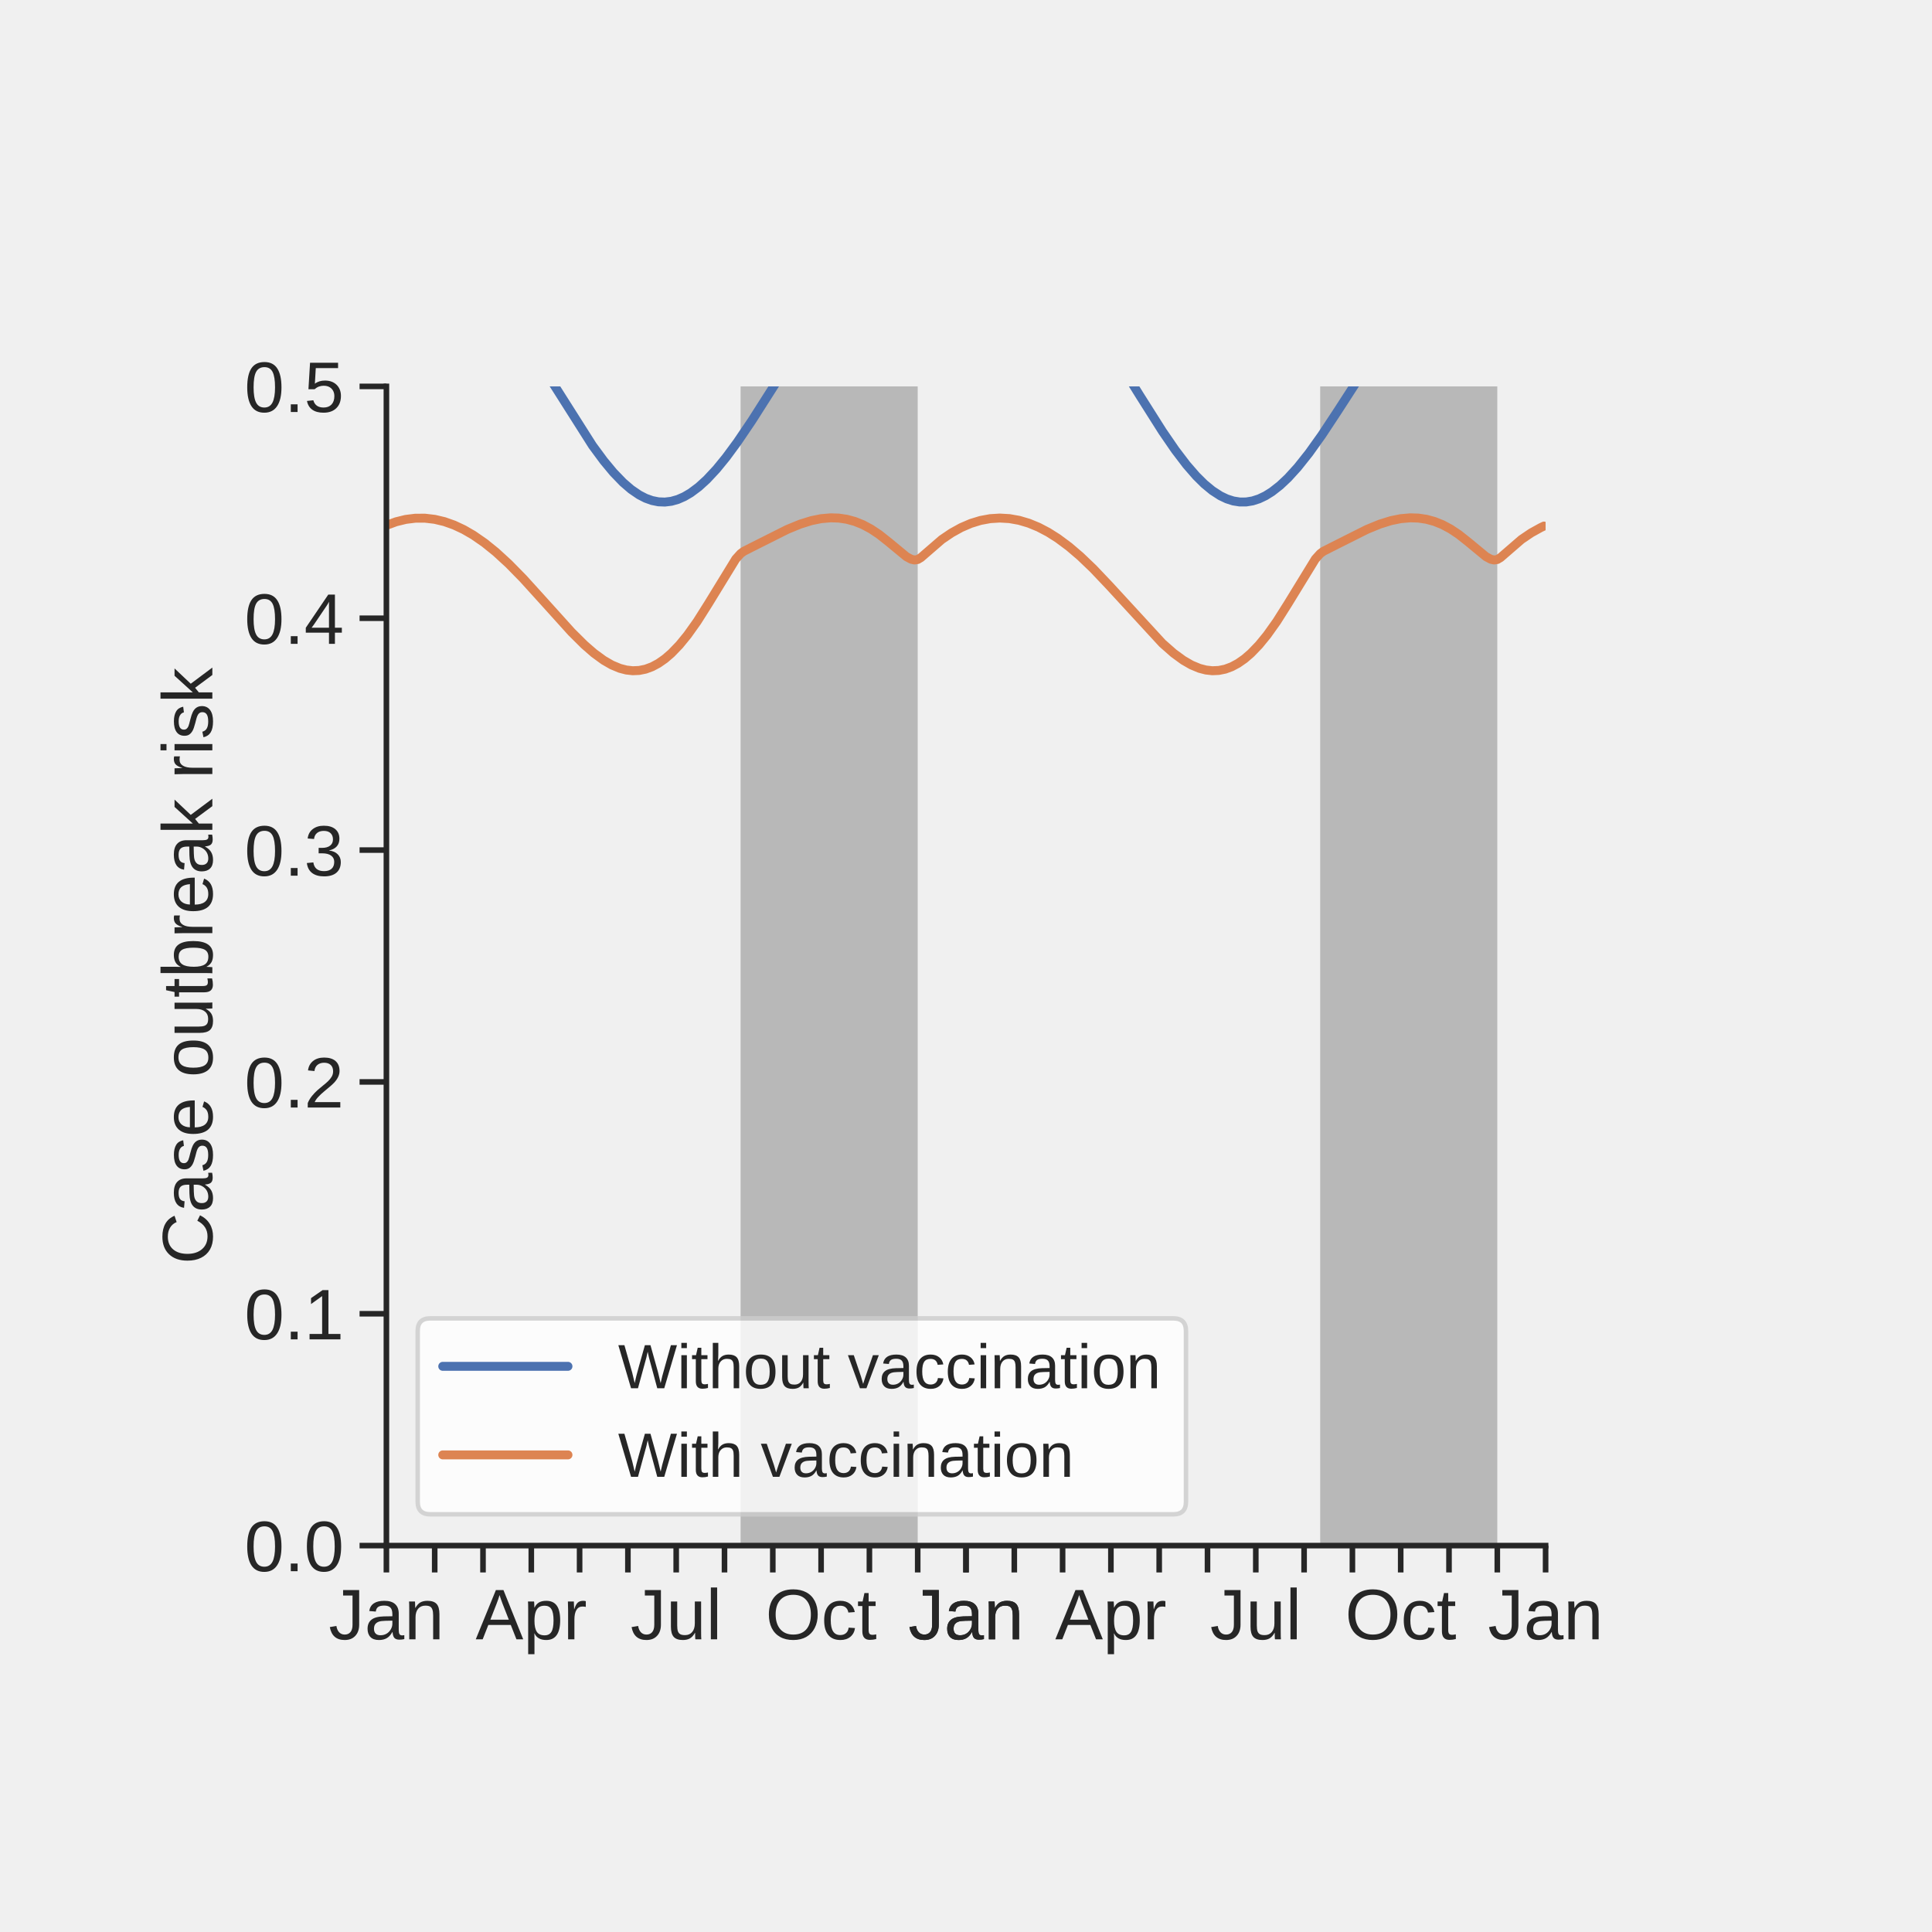
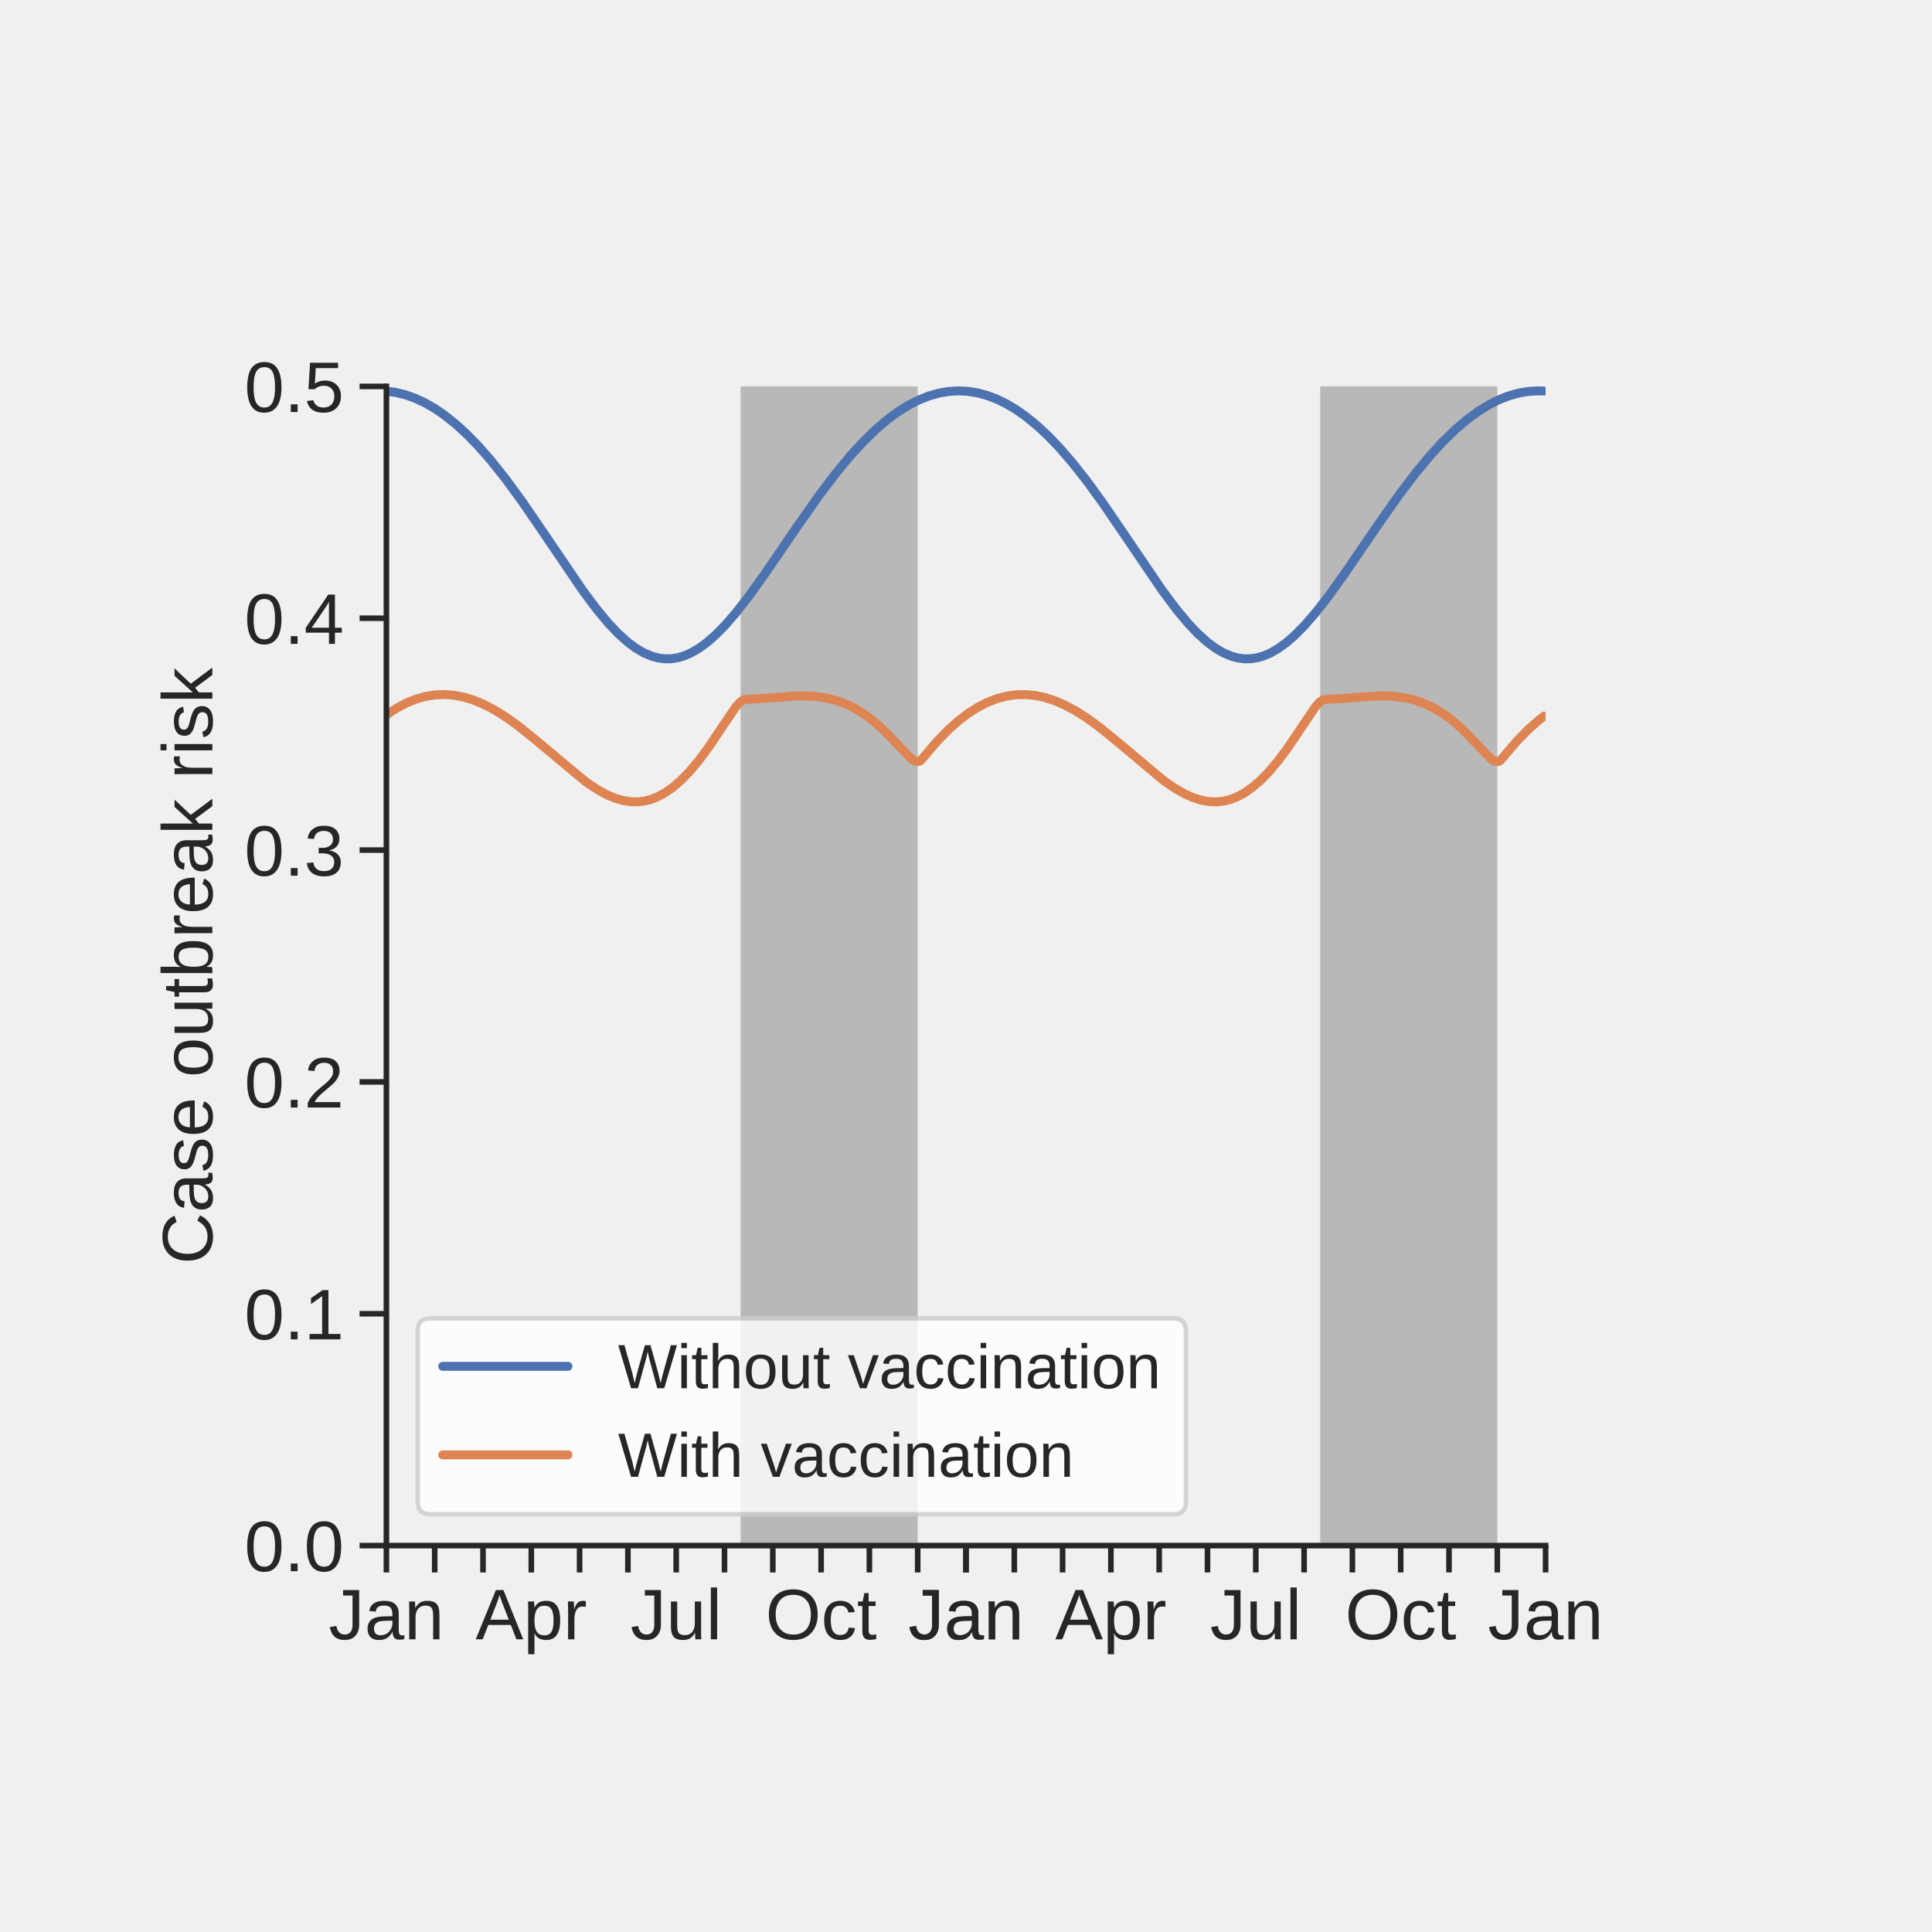
<svg xmlns="http://www.w3.org/2000/svg" xmlns:xlink="http://www.w3.org/1999/xlink" width="432pt" height="432pt" viewBox="0 0 432 432" version="1.1">
  <defs>
    <style type="text/css">*{stroke-linejoin: round; stroke-linecap: butt}</style>
  </defs>
  <g id="figure_1">
    <g id="patch_1">
      <path d="M 0 432  L 432 432  L 432 0  L 0 0  L 0 432  z " style="fill: none" />
    </g>
    <g id="axes_1">
      <g id="patch_2">
        <path d="M 86.4 345.6  L 345.6 345.6  L 345.6 86.4  L 86.4 86.4  L 86.4 345.6  z " style="fill: none" />
      </g>
      <g id="matplotlib.axis_1">
        <g id="xtick_1">
          <g id="line2d_1">
            <defs>
-               <path id="mca16582c58" d="M 0 0  L 0 6  " style="stroke: #262626; stroke-width: 1.25" />
+               <path id="m6f45201e2b" d="M 0 0  L 0 6  " style="stroke: #262626; stroke-width: 1.25" />
            </defs>
            <g>
-               <use xlink:href="#mca16582c58" x="86.4" y="345.6" style="fill: #262626; stroke: #262626; stroke-width: 1.25" />
+               <use xlink:href="#m6f45201e2b" x="86.4" y="345.6" style="fill: #262626; stroke: #262626; stroke-width: 1.25" />
            </g>
          </g>
          <g id="text_1">
            <text style="fill: #262626; font: 16px 'Arial', 'DejaVu Sans', 'Liberation Sans', 'Bitstream Vera Sans', sans-serif; text-anchor: middle" x="86.4" y="366.553" transform="rotate(-0 86.4 366.5525)">Jan</text>
          </g>
        </g>
        <g id="xtick_2">
          <g id="line2d_2">
            <g>
-               <use xlink:href="#mca16582c58" x="97.2" y="345.6" style="fill: #262626; stroke: #262626; stroke-width: 1.25" />
+               <use xlink:href="#m6f45201e2b" x="97.2" y="345.6" style="fill: #262626; stroke: #262626; stroke-width: 1.25" />
            </g>
          </g>
        </g>
        <g id="xtick_3">
          <g id="line2d_3">
            <g>
-               <use xlink:href="#mca16582c58" x="108" y="345.6" style="fill: #262626; stroke: #262626; stroke-width: 1.25" />
+               <use xlink:href="#m6f45201e2b" x="108" y="345.6" style="fill: #262626; stroke: #262626; stroke-width: 1.25" />
            </g>
          </g>
        </g>
        <g id="xtick_4">
          <g id="line2d_4">
            <g>
-               <use xlink:href="#mca16582c58" x="118.8" y="345.6" style="fill: #262626; stroke: #262626; stroke-width: 1.25" />
+               <use xlink:href="#m6f45201e2b" x="118.8" y="345.6" style="fill: #262626; stroke: #262626; stroke-width: 1.25" />
            </g>
          </g>
          <g id="text_2">
            <text style="fill: #262626; font: 16px 'Arial', 'DejaVu Sans', 'Liberation Sans', 'Bitstream Vera Sans', sans-serif; text-anchor: middle" x="118.8" y="366.553" transform="rotate(-0 118.8 366.5525)">Apr</text>
          </g>
        </g>
        <g id="xtick_5">
          <g id="line2d_5">
            <g>
-               <use xlink:href="#mca16582c58" x="129.6" y="345.6" style="fill: #262626; stroke: #262626; stroke-width: 1.25" />
+               <use xlink:href="#m6f45201e2b" x="129.6" y="345.6" style="fill: #262626; stroke: #262626; stroke-width: 1.25" />
            </g>
          </g>
        </g>
        <g id="xtick_6">
          <g id="line2d_6">
            <g>
-               <use xlink:href="#mca16582c58" x="140.4" y="345.6" style="fill: #262626; stroke: #262626; stroke-width: 1.25" />
+               <use xlink:href="#m6f45201e2b" x="140.4" y="345.6" style="fill: #262626; stroke: #262626; stroke-width: 1.25" />
            </g>
          </g>
        </g>
        <g id="xtick_7">
          <g id="line2d_7">
            <g>
-               <use xlink:href="#mca16582c58" x="151.2" y="345.6" style="fill: #262626; stroke: #262626; stroke-width: 1.25" />
+               <use xlink:href="#m6f45201e2b" x="151.2" y="345.6" style="fill: #262626; stroke: #262626; stroke-width: 1.25" />
            </g>
          </g>
          <g id="text_3">
            <text style="fill: #262626; font: 16px 'Arial', 'DejaVu Sans', 'Liberation Sans', 'Bitstream Vera Sans', sans-serif; text-anchor: middle" x="151.2" y="366.553" transform="rotate(-0 151.2 366.5525)">Jul</text>
          </g>
        </g>
        <g id="xtick_8">
          <g id="line2d_8">
            <g>
-               <use xlink:href="#mca16582c58" x="162" y="345.6" style="fill: #262626; stroke: #262626; stroke-width: 1.25" />
+               <use xlink:href="#m6f45201e2b" x="162" y="345.6" style="fill: #262626; stroke: #262626; stroke-width: 1.25" />
            </g>
          </g>
        </g>
        <g id="xtick_9">
          <g id="line2d_9">
            <g>
-               <use xlink:href="#mca16582c58" x="172.8" y="345.6" style="fill: #262626; stroke: #262626; stroke-width: 1.25" />
+               <use xlink:href="#m6f45201e2b" x="172.8" y="345.6" style="fill: #262626; stroke: #262626; stroke-width: 1.25" />
            </g>
          </g>
        </g>
        <g id="xtick_10">
          <g id="line2d_10">
            <g>
-               <use xlink:href="#mca16582c58" x="183.6" y="345.6" style="fill: #262626; stroke: #262626; stroke-width: 1.25" />
+               <use xlink:href="#m6f45201e2b" x="183.6" y="345.6" style="fill: #262626; stroke: #262626; stroke-width: 1.25" />
            </g>
          </g>
          <g id="text_4">
            <text style="fill: #262626; font: 16px 'Arial', 'DejaVu Sans', 'Liberation Sans', 'Bitstream Vera Sans', sans-serif; text-anchor: middle" x="183.6" y="366.553" transform="rotate(-0 183.6 366.5525)">Oct</text>
          </g>
        </g>
        <g id="xtick_11">
          <g id="line2d_11">
            <g>
-               <use xlink:href="#mca16582c58" x="194.4" y="345.6" style="fill: #262626; stroke: #262626; stroke-width: 1.25" />
+               <use xlink:href="#m6f45201e2b" x="194.4" y="345.6" style="fill: #262626; stroke: #262626; stroke-width: 1.25" />
            </g>
          </g>
        </g>
        <g id="xtick_12">
          <g id="line2d_12">
            <g>
-               <use xlink:href="#mca16582c58" x="205.2" y="345.6" style="fill: #262626; stroke: #262626; stroke-width: 1.25" />
+               <use xlink:href="#m6f45201e2b" x="205.2" y="345.6" style="fill: #262626; stroke: #262626; stroke-width: 1.25" />
            </g>
          </g>
        </g>
        <g id="xtick_13">
          <g id="line2d_13">
            <g>
-               <use xlink:href="#mca16582c58" x="216" y="345.6" style="fill: #262626; stroke: #262626; stroke-width: 1.25" />
+               <use xlink:href="#m6f45201e2b" x="216" y="345.6" style="fill: #262626; stroke: #262626; stroke-width: 1.25" />
            </g>
          </g>
          <g id="text_5">
            <text style="fill: #262626; font: 16px 'Arial', 'DejaVu Sans', 'Liberation Sans', 'Bitstream Vera Sans', sans-serif; text-anchor: middle" x="216" y="366.553" transform="rotate(-0 216 366.5525)">Jan</text>
          </g>
        </g>
        <g id="xtick_14">
          <g id="line2d_14">
            <g>
-               <use xlink:href="#mca16582c58" x="216" y="345.6" style="fill: #262626; stroke: #262626; stroke-width: 1.25" />
+               <use xlink:href="#m6f45201e2b" x="216" y="345.6" style="fill: #262626; stroke: #262626; stroke-width: 1.25" />
            </g>
          </g>
          <g id="text_6">
            <text style="fill: #262626; font: 16px 'Arial', 'DejaVu Sans', 'Liberation Sans', 'Bitstream Vera Sans', sans-serif; text-anchor: middle" x="216" y="366.553" transform="rotate(-0 216 366.5525)">Jan</text>
          </g>
        </g>
        <g id="xtick_15">
          <g id="line2d_15">
            <g>
-               <use xlink:href="#mca16582c58" x="226.8" y="345.6" style="fill: #262626; stroke: #262626; stroke-width: 1.25" />
+               <use xlink:href="#m6f45201e2b" x="226.8" y="345.6" style="fill: #262626; stroke: #262626; stroke-width: 1.25" />
            </g>
          </g>
        </g>
        <g id="xtick_16">
          <g id="line2d_16">
            <g>
-               <use xlink:href="#mca16582c58" x="237.6" y="345.6" style="fill: #262626; stroke: #262626; stroke-width: 1.25" />
+               <use xlink:href="#m6f45201e2b" x="237.6" y="345.6" style="fill: #262626; stroke: #262626; stroke-width: 1.25" />
            </g>
          </g>
        </g>
        <g id="xtick_17">
          <g id="line2d_17">
            <g>
-               <use xlink:href="#mca16582c58" x="248.4" y="345.6" style="fill: #262626; stroke: #262626; stroke-width: 1.25" />
+               <use xlink:href="#m6f45201e2b" x="248.4" y="345.6" style="fill: #262626; stroke: #262626; stroke-width: 1.25" />
            </g>
          </g>
          <g id="text_7">
            <text style="fill: #262626; font: 16px 'Arial', 'DejaVu Sans', 'Liberation Sans', 'Bitstream Vera Sans', sans-serif; text-anchor: middle" x="248.4" y="366.553" transform="rotate(-0 248.4 366.5525)">Apr</text>
          </g>
        </g>
        <g id="xtick_18">
          <g id="line2d_18">
            <g>
-               <use xlink:href="#mca16582c58" x="259.2" y="345.6" style="fill: #262626; stroke: #262626; stroke-width: 1.25" />
+               <use xlink:href="#m6f45201e2b" x="259.2" y="345.6" style="fill: #262626; stroke: #262626; stroke-width: 1.25" />
            </g>
          </g>
        </g>
        <g id="xtick_19">
          <g id="line2d_19">
            <g>
-               <use xlink:href="#mca16582c58" x="270" y="345.6" style="fill: #262626; stroke: #262626; stroke-width: 1.25" />
+               <use xlink:href="#m6f45201e2b" x="270" y="345.6" style="fill: #262626; stroke: #262626; stroke-width: 1.25" />
            </g>
          </g>
        </g>
        <g id="xtick_20">
          <g id="line2d_20">
            <g>
-               <use xlink:href="#mca16582c58" x="280.8" y="345.6" style="fill: #262626; stroke: #262626; stroke-width: 1.25" />
+               <use xlink:href="#m6f45201e2b" x="280.8" y="345.6" style="fill: #262626; stroke: #262626; stroke-width: 1.25" />
            </g>
          </g>
          <g id="text_8">
            <text style="fill: #262626; font: 16px 'Arial', 'DejaVu Sans', 'Liberation Sans', 'Bitstream Vera Sans', sans-serif; text-anchor: middle" x="280.8" y="366.553" transform="rotate(-0 280.8 366.5525)">Jul</text>
          </g>
        </g>
        <g id="xtick_21">
          <g id="line2d_21">
            <g>
-               <use xlink:href="#mca16582c58" x="291.6" y="345.6" style="fill: #262626; stroke: #262626; stroke-width: 1.25" />
+               <use xlink:href="#m6f45201e2b" x="291.6" y="345.6" style="fill: #262626; stroke: #262626; stroke-width: 1.25" />
            </g>
          </g>
        </g>
        <g id="xtick_22">
          <g id="line2d_22">
            <g>
-               <use xlink:href="#mca16582c58" x="302.4" y="345.6" style="fill: #262626; stroke: #262626; stroke-width: 1.25" />
+               <use xlink:href="#m6f45201e2b" x="302.4" y="345.6" style="fill: #262626; stroke: #262626; stroke-width: 1.25" />
            </g>
          </g>
        </g>
        <g id="xtick_23">
          <g id="line2d_23">
            <g>
-               <use xlink:href="#mca16582c58" x="313.2" y="345.6" style="fill: #262626; stroke: #262626; stroke-width: 1.25" />
+               <use xlink:href="#m6f45201e2b" x="313.2" y="345.6" style="fill: #262626; stroke: #262626; stroke-width: 1.25" />
            </g>
          </g>
          <g id="text_9">
            <text style="fill: #262626; font: 16px 'Arial', 'DejaVu Sans', 'Liberation Sans', 'Bitstream Vera Sans', sans-serif; text-anchor: middle" x="313.2" y="366.553" transform="rotate(-0 313.2 366.5525)">Oct</text>
          </g>
        </g>
        <g id="xtick_24">
          <g id="line2d_24">
            <g>
-               <use xlink:href="#mca16582c58" x="324" y="345.6" style="fill: #262626; stroke: #262626; stroke-width: 1.25" />
+               <use xlink:href="#m6f45201e2b" x="324" y="345.6" style="fill: #262626; stroke: #262626; stroke-width: 1.25" />
            </g>
          </g>
        </g>
        <g id="xtick_25">
          <g id="line2d_25">
            <g>
-               <use xlink:href="#mca16582c58" x="334.8" y="345.6" style="fill: #262626; stroke: #262626; stroke-width: 1.25" />
+               <use xlink:href="#m6f45201e2b" x="334.8" y="345.6" style="fill: #262626; stroke: #262626; stroke-width: 1.25" />
            </g>
          </g>
        </g>
        <g id="xtick_26">
          <g id="line2d_26">
            <g>
-               <use xlink:href="#mca16582c58" x="345.6" y="345.6" style="fill: #262626; stroke: #262626; stroke-width: 1.25" />
+               <use xlink:href="#m6f45201e2b" x="345.6" y="345.6" style="fill: #262626; stroke: #262626; stroke-width: 1.25" />
            </g>
          </g>
          <g id="text_10">
            <text style="fill: #262626; font: 16px 'Arial', 'DejaVu Sans', 'Liberation Sans', 'Bitstream Vera Sans', sans-serif; text-anchor: middle" x="345.6" y="366.553" transform="rotate(-0 345.6 366.5525)">Jan</text>
          </g>
        </g>
        <g id="text_11">
          <text style="fill: #262626; font: 16px 'Arial', 'DejaVu Sans', 'Liberation Sans', 'Bitstream Vera Sans', sans-serif; text-anchor: middle" x="216" y="385.185" transform="rotate(-0 216 385.185)"> </text>
        </g>
      </g>
      <g id="matplotlib.axis_2">
        <g id="ytick_1">
          <g id="line2d_27">
            <defs>
-               <path id="m6c07d327e4" d="M 0 0  L -6 0  " style="stroke: #262626; stroke-width: 1.25" />
+               <path id="m8ab3a55210" d="M 0 0  L -6 0  " style="stroke: #262626; stroke-width: 1.25" />
            </defs>
            <g>
-               <use xlink:href="#m6c07d327e4" x="86.4" y="345.6" style="fill: #262626; stroke: #262626; stroke-width: 1.25" />
+               <use xlink:href="#m8ab3a55210" x="86.4" y="345.6" style="fill: #262626; stroke: #262626; stroke-width: 1.25" />
            </g>
          </g>
          <g id="text_12">
            <text style="fill: #262626; font: 16px 'Arial', 'DejaVu Sans', 'Liberation Sans', 'Bitstream Vera Sans', sans-serif; text-anchor: end" x="76.9" y="351.326" transform="rotate(-0 76.9 351.3263)">0.0</text>
          </g>
        </g>
        <g id="ytick_2">
          <g id="line2d_28">
            <g>
-               <use xlink:href="#m6c07d327e4" x="86.4" y="293.76" style="fill: #262626; stroke: #262626; stroke-width: 1.25" />
+               <use xlink:href="#m8ab3a55210" x="86.4" y="293.76" style="fill: #262626; stroke: #262626; stroke-width: 1.25" />
            </g>
          </g>
          <g id="text_13">
            <text style="fill: #262626; font: 16px 'Arial', 'DejaVu Sans', 'Liberation Sans', 'Bitstream Vera Sans', sans-serif; text-anchor: end" x="76.9" y="299.486" transform="rotate(-0 76.9 299.4862)">0.1</text>
          </g>
        </g>
        <g id="ytick_3">
          <g id="line2d_29">
            <g>
-               <use xlink:href="#m6c07d327e4" x="86.4" y="241.92" style="fill: #262626; stroke: #262626; stroke-width: 1.25" />
+               <use xlink:href="#m8ab3a55210" x="86.4" y="241.92" style="fill: #262626; stroke: #262626; stroke-width: 1.25" />
            </g>
          </g>
          <g id="text_14">
            <text style="fill: #262626; font: 16px 'Arial', 'DejaVu Sans', 'Liberation Sans', 'Bitstream Vera Sans', sans-serif; text-anchor: end" x="76.9" y="247.646" transform="rotate(-0 76.9 247.6463)">0.2</text>
          </g>
        </g>
        <g id="ytick_4">
          <g id="line2d_30">
            <g>
-               <use xlink:href="#m6c07d327e4" x="86.4" y="190.08" style="fill: #262626; stroke: #262626; stroke-width: 1.25" />
+               <use xlink:href="#m8ab3a55210" x="86.4" y="190.08" style="fill: #262626; stroke: #262626; stroke-width: 1.25" />
            </g>
          </g>
          <g id="text_15">
            <text style="fill: #262626; font: 16px 'Arial', 'DejaVu Sans', 'Liberation Sans', 'Bitstream Vera Sans', sans-serif; text-anchor: end" x="76.9" y="195.806" transform="rotate(-0 76.9 195.8063)">0.3</text>
          </g>
        </g>
        <g id="ytick_5">
          <g id="line2d_31">
            <g>
-               <use xlink:href="#m6c07d327e4" x="86.4" y="138.24" style="fill: #262626; stroke: #262626; stroke-width: 1.25" />
+               <use xlink:href="#m8ab3a55210" x="86.4" y="138.24" style="fill: #262626; stroke: #262626; stroke-width: 1.25" />
            </g>
          </g>
          <g id="text_16">
            <text style="fill: #262626; font: 16px 'Arial', 'DejaVu Sans', 'Liberation Sans', 'Bitstream Vera Sans', sans-serif; text-anchor: end" x="76.9" y="143.966" transform="rotate(-0 76.9 143.9663)">0.4</text>
          </g>
        </g>
        <g id="ytick_6">
          <g id="line2d_32">
            <g>
-               <use xlink:href="#m6c07d327e4" x="86.4" y="86.4" style="fill: #262626; stroke: #262626; stroke-width: 1.25" />
+               <use xlink:href="#m8ab3a55210" x="86.4" y="86.4" style="fill: #262626; stroke: #262626; stroke-width: 1.25" />
            </g>
          </g>
          <g id="text_17">
            <text style="fill: #262626; font: 16px 'Arial', 'DejaVu Sans', 'Liberation Sans', 'Bitstream Vera Sans', sans-serif; text-anchor: end" x="76.9" y="92.126" transform="rotate(-0 76.9 92.12625)">0.5</text>
          </g>
        </g>
        <g id="text_18">
          <text style="fill: #262626; font: 16px 'Arial', 'DejaVu Sans', 'Liberation Sans', 'Bitstream Vera Sans', sans-serif; text-anchor: middle" x="47.48" y="216" transform="rotate(-90 47.48 216)">Case outbreak risk</text>
        </g>
      </g>
      <g id="PolyCollection_1">
        <defs>
-           <path id="mef2740adf4" d="M 205.2 -86.4  L 165.6 -86.4  L 165.6 -345.6  L 205.2 -345.6  L 205.2 -345.6  L 205.2 -86.4  z " />
+           <path id="m6827b6fa06" d="M 205.2 -86.4  L 165.6 -86.4  L 165.6 -345.6  L 205.2 -345.6  L 205.2 -345.6  L 205.2 -86.4  z " />
        </defs>
-         <g clip-path="url(#p7d14121aeb)">
-           <use xlink:href="#mef2740adf4" x="0" y="432" style="fill: #808080; fill-opacity: 0.5" />
+         <g clip-path="url(#pd476bc9a62)">
+           <use xlink:href="#m6827b6fa06" x="0" y="432" style="fill: #808080; fill-opacity: 0.5" />
        </g>
      </g>
      <g id="PolyCollection_2">
        <defs>
-           <path id="mc76a6c57bb" d="M 334.8 -86.4  L 295.2 -86.4  L 295.2 -345.6  L 334.8 -345.6  L 334.8 -345.6  L 334.8 -86.4  z " />
+           <path id="m98f857c478" d="M 334.8 -86.4  L 295.2 -86.4  L 295.2 -345.6  L 334.8 -345.6  L 334.8 -345.6  L 334.8 -86.4  z " />
        </defs>
-         <g clip-path="url(#p7d14121aeb)">
-           <use xlink:href="#mc76a6c57bb" x="0" y="432" style="fill: #808080; fill-opacity: 0.5" />
+         <g clip-path="url(#pd476bc9a62)">
+           <use xlink:href="#m98f857c478" x="0" y="432" style="fill: #808080; fill-opacity: 0.5" />
        </g>
      </g>
      <g id="line2d_33">
-         <path d="M 86.4 48.495  L 88.56 48.883  L 90.72 49.509  L 92.88 50.373  L 95.04 51.474  L 97.2 52.811  L 99.36 54.382  L 101.88 56.508  L 104.4 58.944  L 106.92 61.679  L 109.8 65.156  L 112.68 68.98  L 115.92 73.646  L 119.88 79.761  L 132.48 99.626  L 135 103.041  L 137.16 105.643  L 139.32 107.881  L 141.12 109.43  L 142.92 110.661  L 144.36 111.404  L 145.8 111.921  L 147.24 112.209  L 148.68 112.264  L 150.12 112.087  L 151.56 111.681  L 153 111.05  L 154.44 110.205  L 156.24 108.862  L 158.04 107.223  L 160.2 104.909  L 162.36 102.266  L 164.88 98.844  L 168.12 94.056  L 173.52 85.58  L 179.64 76.048  L 183.6 70.298  L 186.84 65.973  L 189.72 62.468  L 192.6 59.315  L 195.12 56.863  L 197.64 54.71  L 200.16 52.861  L 202.32 51.525  L 204.48 50.42  L 206.64 49.549  L 208.8 48.912  L 210.96 48.51  L 213.12 48.346  L 215.28 48.418  L 217.44 48.727  L 219.6 49.274  L 221.76 50.059  L 223.92 51.081  L 226.08 52.339  L 228.24 53.832  L 230.76 55.869  L 233.28 58.217  L 235.8 60.868  L 238.68 64.253  L 241.56 67.993  L 244.8 72.579  L 248.76 78.623  L 254.88 88.481  L 259.92 96.446  L 262.8 100.638  L 265.32 103.945  L 267.48 106.432  L 269.28 108.215  L 271.08 109.702  L 272.88 110.867  L 274.32 111.554  L 275.76 112.015  L 277.2 112.245  L 278.64 112.242  L 280.08 112.007  L 281.52 111.544  L 282.96 110.859  L 284.4 109.961  L 286.2 108.557  L 288 106.863  L 290.16 104.489  L 292.68 101.322  L 295.56 97.289  L 299.16 91.832  L 311.76 72.336  L 315.36 67.372  L 318.6 63.312  L 321.48 60.069  L 324 57.534  L 326.52 55.294  L 329.04 53.358  L 331.56 51.732  L 333.72 50.588  L 335.88 49.678  L 338.04 49.002  L 340.2 48.561  L 342.36 48.357  L 344.52 48.389  L 345.24 48.453  L 345.24 48.453  " clip-path="url(#p7d14121aeb)" style="fill: none; stroke: #4c72b0; stroke-width: 2; stroke-linecap: round" />
+         <path d="M 86.4 87.463  L 88.56 87.761  L 90.72 88.298  L 92.88 89.073  L 95.04 90.083  L 97.2 91.328  L 99.36 92.803  L 101.88 94.81  L 104.4 97.114  L 106.92 99.702  L 109.8 102.988  L 113.04 107.06  L 116.64 111.978  L 121.32 118.805  L 130.32 132.069  L 133.56 136.39  L 136.08 139.404  L 138.24 141.678  L 140.4 143.619  L 142.2 144.95  L 144 146  L 145.8 146.752  L 147.24 147.132  L 148.68 147.311  L 150.12 147.288  L 151.56 147.064  L 153 146.641  L 154.44 146.025  L 156.24 144.993  L 158.04 143.687  L 159.84 142.127  L 162 139.955  L 164.52 137.061  L 167.4 133.375  L 171 128.367  L 178.2 117.823  L 183.24 110.661  L 186.84 105.908  L 190.08 101.988  L 192.96 98.835  L 195.84 96.029  L 198.36 93.876  L 200.88 92.018  L 203.4 90.465  L 205.56 89.382  L 207.72 88.531  L 209.88 87.916  L 212.04 87.537  L 214.2 87.397  L 216.36 87.496  L 218.52 87.834  L 220.68 88.41  L 222.84 89.225  L 225 90.275  L 227.16 91.558  L 229.32 93.071  L 231.84 95.121  L 234.36 97.466  L 236.88 100.094  L 239.76 103.421  L 243 107.534  L 246.6 112.488  L 251.28 119.342  L 259.92 132.069  L 263.16 136.39  L 265.68 139.404  L 267.84 141.678  L 270 143.619  L 271.8 144.95  L 273.6 146  L 275.4 146.752  L 276.84 147.132  L 278.28 147.311  L 279.72 147.288  L 281.16 147.064  L 282.6 146.641  L 284.04 146.025  L 285.84 144.993  L 287.64 143.687  L 289.44 142.127  L 291.6 139.955  L 294.12 137.061  L 297 133.375  L 300.6 128.367  L 307.8 117.823  L 312.84 110.661  L 316.44 105.908  L 319.68 101.988  L 322.56 98.835  L 325.44 96.029  L 327.96 93.876  L 330.48 92.018  L 333 90.465  L 335.16 89.382  L 337.32 88.531  L 339.48 87.916  L 341.64 87.537  L 343.8 87.397  L 345.24 87.436  L 345.24 87.436  " clip-path="url(#pd476bc9a62)" style="fill: none; stroke: #4c72b0; stroke-width: 2; stroke-linecap: round" />
      </g>
      <g id="line2d_34">
-         <path d="M 86.4 117.469  L 88.56 116.672  L 90.72 116.141  L 92.88 115.874  L 95.04 115.869  L 97.2 116.124  L 99.36 116.635  L 101.52 117.4  L 103.68 118.411  L 105.84 119.661  L 108.36 121.408  L 110.88 123.443  L 113.76 126.085  L 117 129.39  L 121.32 134.156  L 127.8 141.338  L 130.68 144.198  L 132.84 146.075  L 135 147.651  L 136.8 148.689  L 138.6 149.44  L 140.04 149.816  L 141.48 149.978  L 142.92 149.915  L 144.36 149.621  L 145.8 149.089  L 147.24 148.319  L 148.68 147.312  L 150.12 146.072  L 151.92 144.204  L 153.72 142.006  L 155.88 138.972  L 158.4 134.983  L 164.52 124.997  L 165.6 123.802  L 166.32 123.27  L 169.92 121.45  L 176.04 118.38  L 178.92 117.198  L 181.44 116.414  L 183.6 115.976  L 185.76 115.789  L 187.56 115.847  L 189.36 116.114  L 191.16 116.605  L 192.96 117.33  L 194.76 118.295  L 196.56 119.494  L 198.72 121.203  L 202.68 124.474  L 203.76 125.049  L 204.48 125.211  L 205.2 125.106  L 205.92 124.676  L 210.6 120.628  L 212.76 119.163  L 214.92 117.967  L 217.08 117.037  L 219.24 116.373  L 221.4 115.974  L 223.56 115.839  L 225.72 115.964  L 227.88 116.348  L 230.04 116.986  L 232.2 117.875  L 234.36 119.007  L 236.52 120.373  L 239.04 122.246  L 241.56 124.397  L 244.44 127.152  L 248.04 130.945  L 259.92 143.86  L 262.44 146.075  L 264.6 147.651  L 266.4 148.689  L 268.2 149.44  L 269.64 149.816  L 271.08 149.978  L 272.52 149.915  L 273.96 149.621  L 275.4 149.089  L 276.84 148.319  L 278.28 147.312  L 279.72 146.072  L 281.52 144.204  L 283.32 142.006  L 285.48 138.972  L 288 134.983  L 294.12 124.997  L 295.2 123.802  L 295.92 123.27  L 299.52 121.45  L 305.64 118.38  L 308.52 117.198  L 311.04 116.414  L 313.2 115.976  L 315.36 115.789  L 317.16 115.847  L 318.96 116.114  L 320.76 116.605  L 322.56 117.33  L 324.36 118.295  L 326.16 119.494  L 328.32 121.203  L 332.28 124.474  L 333.36 125.049  L 334.08 125.211  L 334.8 125.106  L 335.52 124.676  L 340.2 120.628  L 342.36 119.163  L 344.52 117.967  L 345.24 117.627  L 345.24 117.627  " clip-path="url(#p7d14121aeb)" style="fill: none; stroke: #dd8452; stroke-width: 2; stroke-linecap: round" />
+         <path d="M 86.4 159.863  L 88.56 158.428  L 90.72 157.264  L 92.88 156.371  L 95.04 155.747  L 97.2 155.39  L 99.36 155.295  L 101.52 155.459  L 103.68 155.872  L 105.84 156.528  L 108 157.413  L 110.52 158.716  L 113.04 160.282  L 115.92 162.349  L 119.52 165.249  L 131.04 174.864  L 133.56 176.542  L 135.72 177.718  L 137.52 178.475  L 139.32 179.001  L 141.12 179.272  L 142.56 179.294  L 144 179.132  L 145.44 178.78  L 146.88 178.236  L 148.68 177.282  L 150.48 176.024  L 152.28 174.469  L 154.08 172.629  L 156.24 170.067  L 158.4 167.16  L 161.28 162.869  L 164.52 158.071  L 165.6 156.888  L 166.32 156.45  L 167.4 156.373  L 171 156.153  L 178.56 155.599  L 181.44 155.655  L 183.96 155.936  L 186.12 156.391  L 188.28 157.076  L 190.44 158.018  L 192.6 159.243  L 194.76 160.771  L 196.92 162.617  L 199.08 164.771  L 203.76 169.681  L 204.48 170.135  L 205.2 170.305  L 205.56 170.235  L 205.92 170.018  L 207 168.739  L 209.52 165.788  L 212.04 163.196  L 214.2 161.265  L 216.36 159.605  L 218.52 158.215  L 220.68 157.097  L 222.84 156.249  L 225 155.669  L 227.16 155.356  L 229.32 155.305  L 231.48 155.51  L 233.64 155.965  L 235.8 156.66  L 237.96 157.582  L 240.48 158.924  L 243 160.526  L 245.88 162.625  L 249.48 165.553  L 260.28 174.602  L 262.8 176.321  L 264.96 177.541  L 266.76 178.341  L 268.56 178.915  L 270.36 179.239  L 272.16 179.294  L 273.6 179.132  L 275.04 178.78  L 276.48 178.236  L 278.28 177.282  L 280.08 176.024  L 281.88 174.469  L 283.68 172.629  L 285.84 170.067  L 288 167.16  L 290.88 162.869  L 294.12 158.071  L 295.2 156.888  L 295.92 156.45  L 297 156.373  L 300.6 156.153  L 308.16 155.599  L 311.04 155.655  L 313.56 155.936  L 315.72 156.391  L 317.88 157.076  L 320.04 158.018  L 322.2 159.243  L 324.36 160.771  L 326.52 162.617  L 328.68 164.771  L 333.36 169.681  L 334.08 170.135  L 334.8 170.305  L 335.16 170.235  L 335.52 170.018  L 336.6 168.739  L 339.12 165.788  L 341.64 163.196  L 343.8 161.265  L 345.24 160.128  L 345.24 160.128  " clip-path="url(#pd476bc9a62)" style="fill: none; stroke: #dd8452; stroke-width: 2; stroke-linecap: round" />
      </g>
      <g id="patch_3">
        <path d="M 86.4 345.6  L 86.4 86.4  " style="fill: none; stroke: #262626; stroke-width: 1.25; stroke-linejoin: miter; stroke-linecap: square" />
      </g>
      <g id="patch_4">
        <path d="M 86.4 345.6  L 345.6 345.6  " style="fill: none; stroke: #262626; stroke-width: 1.25; stroke-linejoin: miter; stroke-linecap: square" />
      </g>
      <g id="legend_1">
        <g id="patch_5">
          <path d="M 96.2 338.6  L 262.387 338.6  Q 265.187 338.6 265.187 335.8  L 265.187 297.593  Q 265.187 294.793 262.387 294.793  L 96.2 294.793  Q 93.4 294.793 93.4 297.593  L 93.4 335.8  Q 93.4 338.6 96.2 338.6  z " style="fill: #ffffff; opacity: 0.8; stroke: #cccccc; stroke-linejoin: miter" />
        </g>
        <g id="line2d_35">
          <path d="M 99 305.514  L 113 305.514  L 127 305.514  " style="fill: none; stroke: #4c72b0; stroke-width: 2; stroke-linecap: round" />
        </g>
        <g id="text_19">
          <text style="fill: #262626; font: 14px 'Arial', 'DejaVu Sans', 'Liberation Sans', 'Bitstream Vera Sans', sans-serif; text-anchor: start" x="138.2" y="310.414" transform="rotate(-0 138.2 310.4141)">Without vaccination</text>
        </g>
        <g id="line2d_36">
          <path d="M 99 325.317  L 113 325.317  L 127 325.317  " style="fill: none; stroke: #dd8452; stroke-width: 2; stroke-linecap: round" />
        </g>
        <g id="text_20">
          <text style="fill: #262626; font: 14px 'Arial', 'DejaVu Sans', 'Liberation Sans', 'Bitstream Vera Sans', sans-serif; text-anchor: start" x="138.2" y="330.217" transform="rotate(-0 138.2 330.2175)">With vaccination</text>
        </g>
      </g>
    </g>
  </g>
  <defs>
-     <clipPath id="p7d14121aeb">
+     <clipPath id="pd476bc9a62">
      <rect x="86.4" y="86.4" width="259.2" height="259.2" />
    </clipPath>
  </defs>
</svg>
